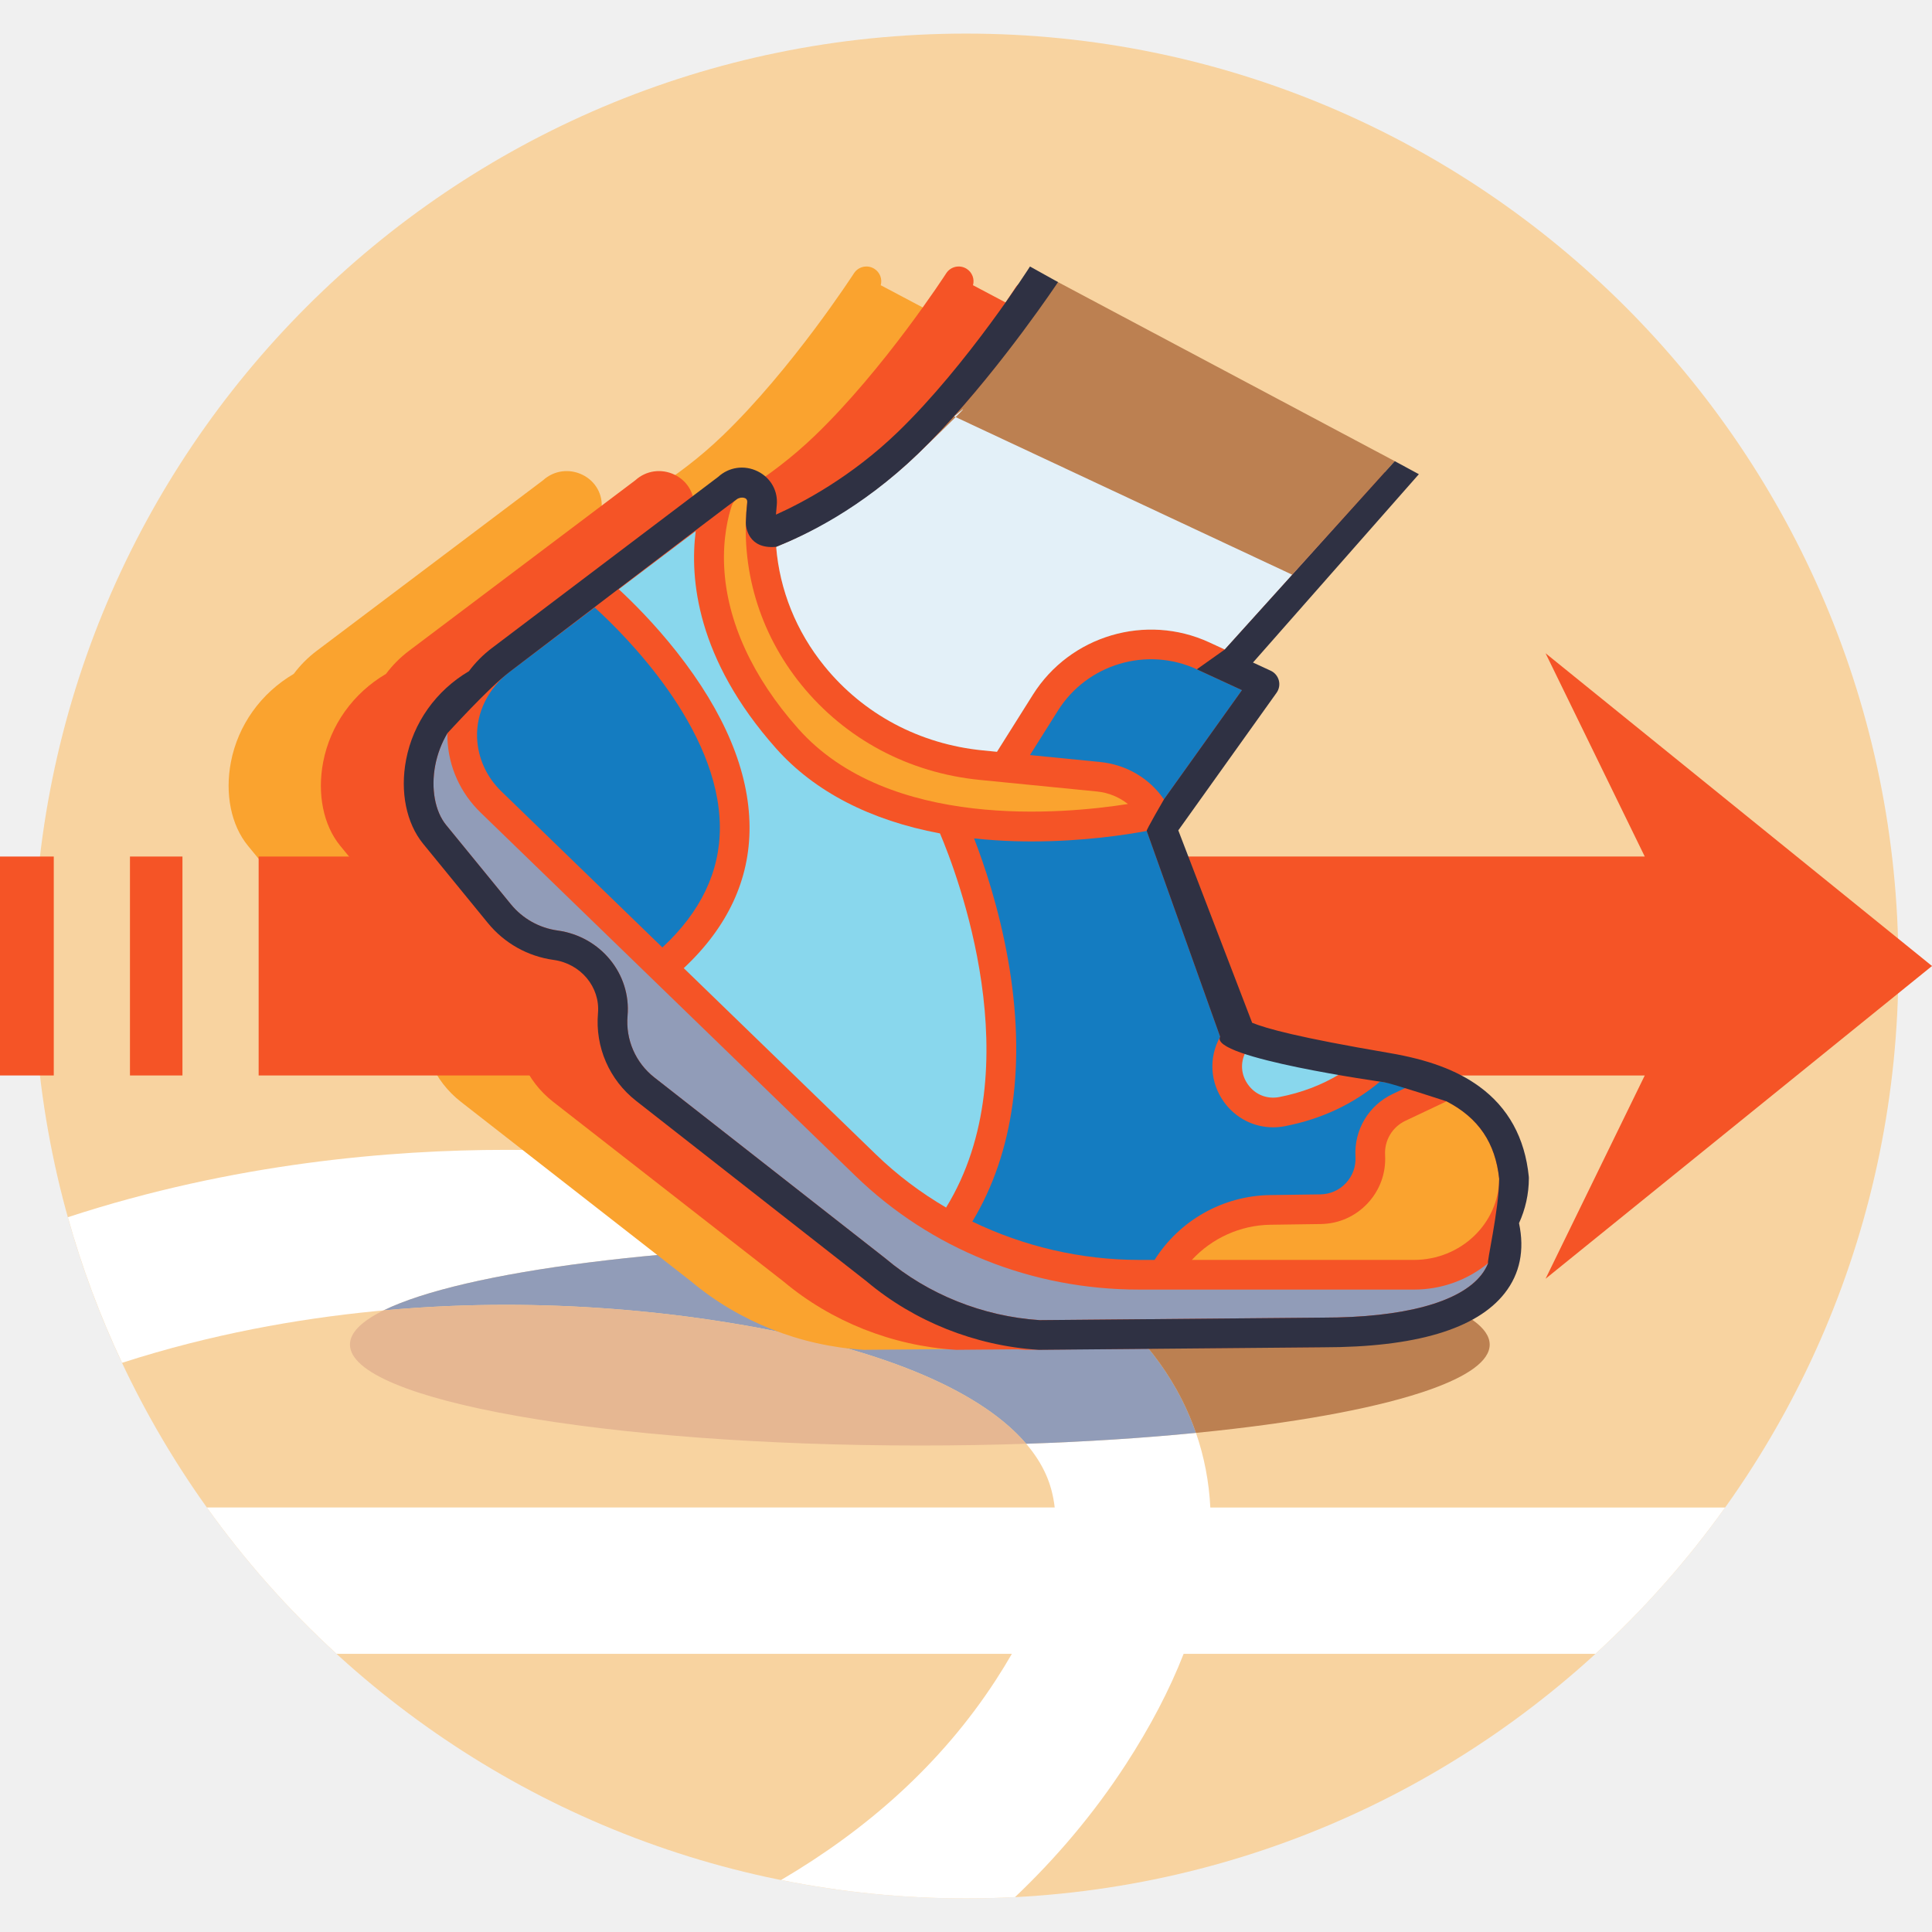
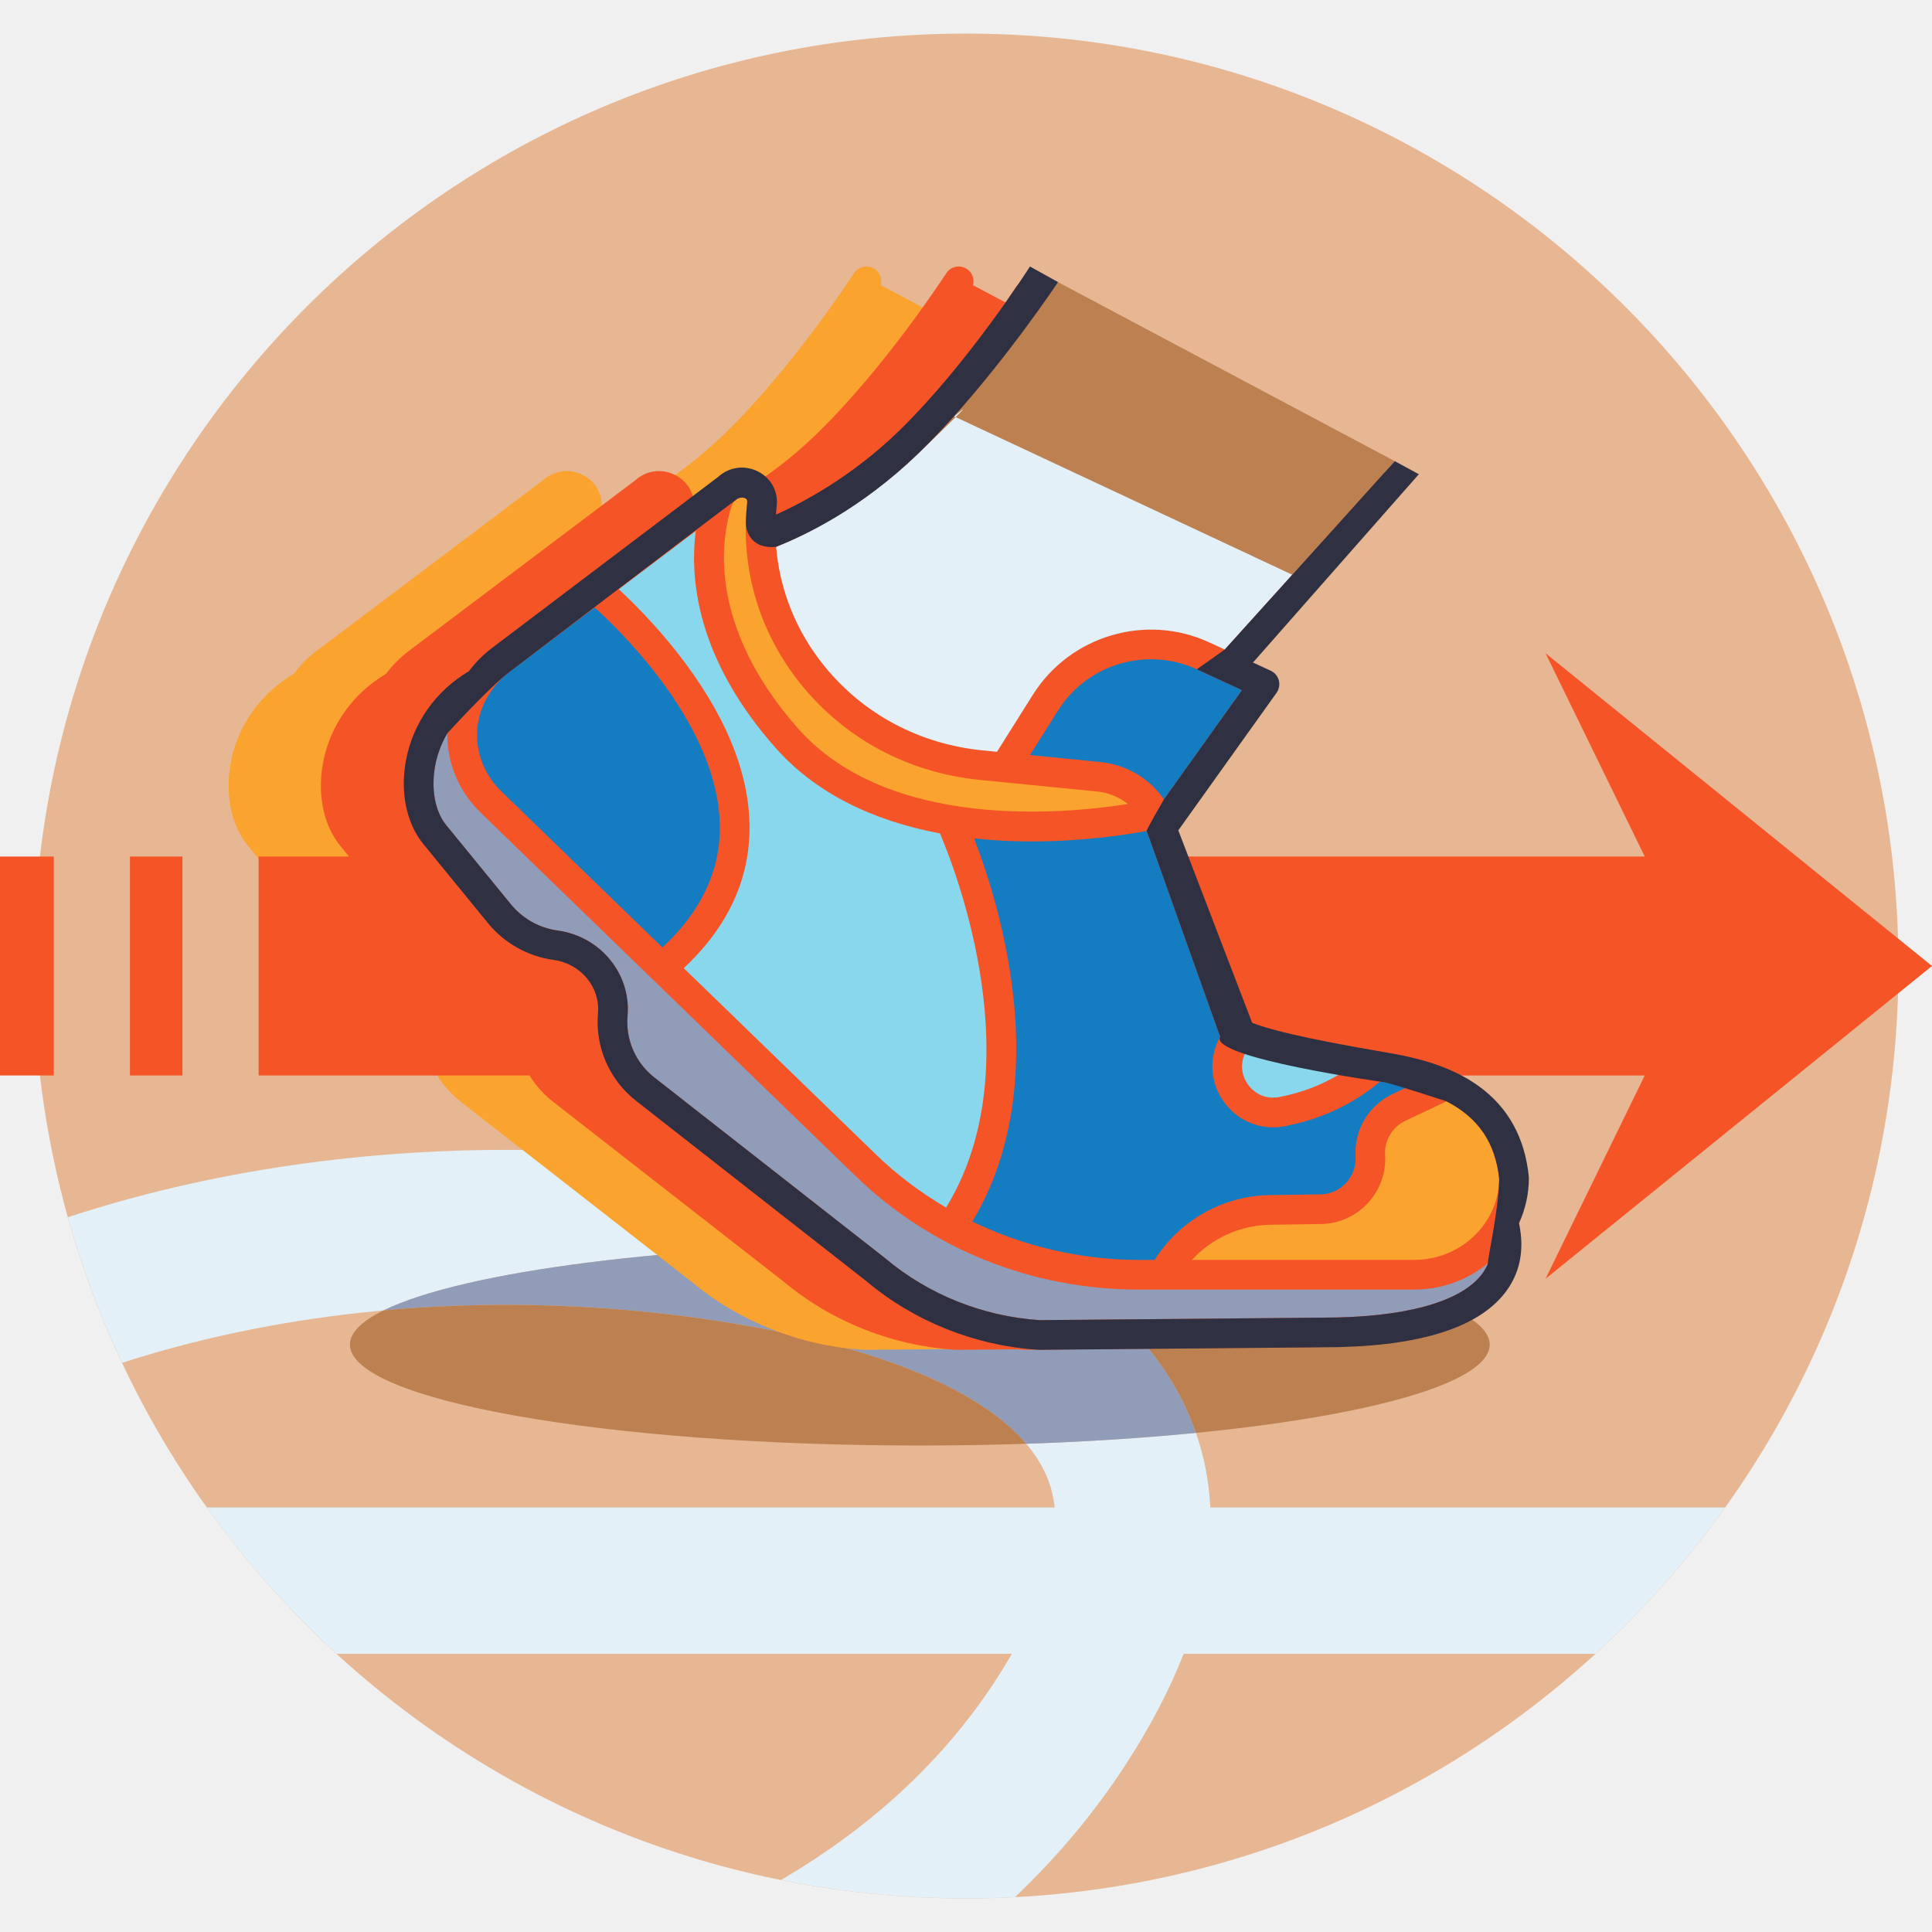
<svg xmlns="http://www.w3.org/2000/svg" width="100%" height="100%" viewBox="0 0 800 800" version="1.1" xml:space="preserve" style="fill-rule:evenodd;clip-rule:evenodd;stroke-linejoin:round;stroke-miterlimit:2;">
  <g transform="matrix(1.85928,0,0,1.85928,-0.00100144,-13.9083)">
-     <path d="M422.794,222.618C422.794,107.932 329.825,14.961 215.14,14.961C100.451,14.961 7.482,107.932 7.482,222.618C7.482,337.303 100.451,430.274 215.14,430.274C329.825,430.275 422.794,337.303 422.794,222.618Z" style="fill:rgb(248,211,160);fill-rule:nonzero;" />
-     <path d="M266.355,326.596C268.203,331.937 269.261,337.481 269.552,343.215L384.201,343.215C375.73,355.07 366.04,365.994 355.318,375.81L263.604,375.81C260.482,383.796 256.189,392.047 250.641,400.566C243.484,411.555 235.191,421.296 226.052,429.988C222.437,430.176 218.8,430.273 215.139,430.273C201.032,430.273 187.259,428.859 173.942,426.179C193.007,414.98 209.522,400.463 221.719,381.731C223.033,379.713 224.23,377.745 225.351,375.809L74.956,375.809C64.235,365.993 54.546,355.069 46.074,343.214L234.893,343.214C234.592,340.578 233.947,338.103 232.916,335.809C231.861,333.461 230.396,331.195 228.536,329.019C242.014,328.567 254.742,327.738 266.355,326.596Z" style="fill:white;" />
-     <path d="M85.42,299.318C84.74,299.38 84.055,299.445 83.367,299.513C66.27,301.196 46.964,304.607 27.186,310.992C22.302,300.623 18.247,289.787 15.115,278.566C52.008,266.477 87.327,263.565 112.611,263.565C129.804,263.565 147.098,264.852 164.012,267.391C188.637,271.087 209.052,276.887 225.169,284.743C218.554,284.554 211.768,284.456 204.853,284.456C149.898,284.456 103.053,290.656 85.42,299.318Z" style="fill:white;" />
+     <path d="M422.794,222.618C422.794,107.932 329.825,14.961 215.14,14.961C100.451,14.961 7.482,107.932 7.482,222.618C7.482,337.303 100.451,430.274 215.14,430.274C329.825,430.275 422.794,337.303 422.794,222.618Z" style="fill:rgb(230,183,146);fill-rule:nonzero;" />
+     <path d="M266.355,326.596C268.203,331.937 269.261,337.481 269.552,343.215L384.201,343.215C375.73,355.07 366.04,365.994 355.318,375.81L263.604,375.81C260.482,383.796 256.189,392.047 250.641,400.566C243.484,411.555 235.191,421.296 226.052,429.988C222.437,430.176 218.8,430.273 215.139,430.273C201.032,430.273 187.259,428.859 173.942,426.179C193.007,414.98 209.522,400.463 221.719,381.731C223.033,379.713 224.23,377.745 225.351,375.809L74.956,375.809C64.235,365.993 54.546,355.069 46.074,343.214L234.893,343.214C234.592,340.578 233.947,338.103 232.916,335.809C231.861,333.461 230.396,331.195 228.536,329.019C242.014,328.567 254.742,327.738 266.355,326.596Z" style="fill:rgb(227,240,248);" />
+     <path d="M85.42,299.318C84.74,299.38 84.055,299.445 83.367,299.513C66.27,301.196 46.964,304.607 27.186,310.992C22.302,300.623 18.247,289.787 15.115,278.566C52.008,266.477 87.327,263.565 112.611,263.565C129.804,263.565 147.098,264.852 164.012,267.391C188.637,271.087 209.052,276.887 225.169,284.743C218.554,284.554 211.768,284.456 204.853,284.456C149.898,284.456 103.053,290.656 85.42,299.318Z" style="fill:rgb(227,240,248);" />
    <g transform="matrix(1.30624,0,0,1,-119.415,0)">
      <path d="M156.813,299.318C170.312,290.656 206.174,284.456 248.246,284.456C253.539,284.456 258.734,284.554 263.799,284.743C265.87,286.062 267.849,287.439 269.735,288.873C279.871,296.584 287.317,305.963 292.024,316.973C292.679,318.505 293.281,320.069 293.83,321.665C294.389,323.289 294.888,324.932 295.329,326.596C286.439,327.738 276.695,328.567 266.376,329.019C265.73,328.031 265.022,327.062 264.252,326.112C255.146,314.871 237.48,306.309 213.058,301.521C201.404,299.236 189.484,298.078 177.629,298.078C171.479,298.078 164.45,298.406 156.813,299.318Z" style="fill:rgb(145,156,184);" />
    </g>
    <g transform="matrix(1.30624,0,0,1,-119.415,0)">
-       <path d="M266.376,329.019C260.502,329.276 254.441,329.41 248.246,329.41C194.622,329.41 151.086,319.338 151.086,306.933C151.086,304.333 152.998,301.836 156.514,299.513C156.612,299.448 156.712,299.383 156.813,299.318C164.45,298.406 171.479,298.078 177.629,298.078C189.484,298.078 201.404,299.236 213.058,301.521C237.48,306.309 255.146,314.871 264.252,326.112C265.022,327.062 265.73,328.031 266.376,329.019Z" style="fill:rgb(230,183,146);" />
+       <path d="M266.376,329.019C260.502,329.276 254.441,329.41 248.246,329.41C194.622,329.41 151.086,319.338 151.086,306.933C151.086,304.333 152.998,301.836 156.514,299.513C156.612,299.448 156.712,299.383 156.813,299.318C164.45,298.406 171.479,298.078 177.629,298.078C189.484,298.078 201.404,299.236 213.058,301.521C237.48,306.309 255.146,314.871 264.252,326.112C265.022,327.062 265.73,328.031 266.376,329.019Z" style="fill:rgb(188,128,81);" />
    </g>
    <g transform="matrix(1.30624,0,0,1,-119.415,0)">
      <path d="M263.799,284.743C279.452,285.327 293.859,286.777 306.07,288.873C329.931,292.97 345.406,299.537 345.406,306.933C345.406,310.54 341.725,313.95 335.185,316.973C327.017,320.747 314.391,323.917 298.908,326.112C297.731,326.279 296.538,326.44 295.329,326.596C294.888,324.932 294.389,323.289 293.83,321.665C293.281,320.069 292.679,318.505 292.024,316.973C287.317,305.963 279.871,296.584 269.735,288.873C267.849,287.439 265.87,286.062 263.799,284.743Z" style="fill:rgb(188,128,81);" />
    </g>
    <g transform="matrix(0.550766,0,0,0.548589,50.9146,62.6798)">
      <path d="M400.716,88.024C402.954,85.712 406.638,85.575 409.044,87.746C411.504,89.967 411.698,93.761 409.478,96.221L343.381,169.449L350.538,172.752C352.161,173.501 353.366,174.936 353.824,176.663C354.282,178.39 353.946,180.233 352.907,181.687L313.176,237.31L343.043,315.124C348.926,317.473 361.357,321.001 398.447,327.324C414.273,330.022 425.837,334.324 434.839,340.864C446.582,349.394 453.332,361.656 454.902,377.309C454.922,377.509 454.932,377.708 454.932,377.908C454.932,384.397 453.502,390.564 450.95,396.145C453.268,407.05 451.339,416.56 445.189,424.426C433.818,438.968 409.083,446.341 371.67,446.341L256.98,447.361L256.927,447.361C256.799,447.361 256.672,447.357 256.544,447.348C231.044,445.719 206.388,435.883 187.107,419.65L93.94,346.693C83.104,338.208 77.341,324.955 78.523,311.241C79.434,300.676 71.556,291.214 60.588,289.699C50.121,288.253 40.675,282.951 33.99,274.768L7.812,242.725C1.022,234.415 -1.553,221.721 0.923,208.772C3.79,193.779 13.024,180.812 26.326,172.962C28.915,169.483 32.028,166.318 35.62,163.6L127.142,94.359C131.502,90.372 137.714,89.49 143.084,92.123C148.409,94.736 151.437,100.178 150.797,105.989C150.663,107.205 150.57,108.421 150.487,109.635C161.168,104.85 180.89,94.458 199.742,76.256C227.88,49.088 252.612,10.718 252.859,10.334C254.647,7.543 258.358,6.732 261.148,8.521C263.417,9.976 264.377,12.7 263.695,15.168L400.716,88.024Z" style="fill:rgb(250,163,47);" />
    </g>
    <g transform="matrix(0.412566,-1.38778e-17,4.06314e-16,1.27057,295.961,337.198)">
      <path d="M-113,-70.993L-113,-109.367L170.495,-109.367L116.955,-145L325.558,-90.18L116.955,-35.361L170.495,-70.993L-113,-70.993Z" style="fill:rgb(245,84,38);" />
    </g>
    <g transform="matrix(0.537844,0,0,0.537844,0,0)">
      <rect x="53.814" y="368.581" width="21.737" height="90.652" style="fill:rgb(245,84,38);" />
    </g>
    <g transform="matrix(0.537844,0,0,0.537844,0,0)">
      <rect x="107.101" y="368.581" width="225.25" height="90.652" style="fill:rgb(245,84,38);" />
    </g>
    <g transform="matrix(0.537844,0,0,0.537844,0,0)">
      <rect x="-0" y="368.581" width="22.264" height="90.652" style="fill:rgb(245,84,38);" />
    </g>
    <g transform="matrix(0.550766,0,0,0.548589,71.4624,62.6798)">
      <path d="M400.716,88.024C402.954,85.712 406.638,85.575 409.044,87.746C411.504,89.967 411.698,93.761 409.478,96.221L343.381,169.449L350.538,172.752C352.161,173.501 353.366,174.936 353.824,176.663C354.282,178.39 353.946,180.233 352.907,181.687L313.176,237.31L343.043,315.124C348.926,317.473 361.357,321.001 398.447,327.324C414.273,330.022 425.837,334.324 434.839,340.864C446.582,349.394 453.332,361.656 454.902,377.309C454.922,377.509 454.932,377.708 454.932,377.908C454.932,384.397 453.502,390.564 450.95,396.145C453.268,407.05 451.339,416.56 445.189,424.426C433.818,438.968 409.083,446.341 371.67,446.341L256.98,447.361L256.927,447.361C256.799,447.361 256.672,447.357 256.544,447.348C231.044,445.719 206.388,435.883 187.107,419.65L93.94,346.693C83.104,338.208 77.341,324.955 78.523,311.241C79.434,300.676 71.556,291.214 60.588,289.699C50.121,288.253 40.675,282.951 33.99,274.768L7.812,242.725C1.022,234.415 -1.553,221.721 0.923,208.772C3.79,193.779 13.024,180.812 26.326,172.962C28.915,169.483 32.028,166.318 35.62,163.6L127.142,94.359C131.502,90.372 137.714,89.49 143.084,92.123C148.409,94.736 151.437,100.178 150.797,105.989C150.663,107.205 150.57,108.421 150.487,109.635C161.168,104.85 180.89,94.458 199.742,76.256C227.88,49.088 252.612,10.718 252.859,10.334C254.647,7.543 258.358,6.732 261.148,8.521C263.417,9.976 264.377,12.7 263.695,15.168L400.716,88.024Z" style="fill:rgb(245,84,38);" />
    </g>
    <g transform="matrix(0.53867,0,0,0.541252,89.9304,65.9624)">
      <path d="M400.716,88.024C402.954,85.712 406.638,85.575 409.044,87.746C411.504,89.967 411.698,93.761 409.478,96.221L343.381,169.449L350.538,172.752C352.161,173.501 353.366,174.936 353.824,176.663C354.282,178.39 353.946,180.233 352.907,181.687L313.176,237.31L343.043,315.124C348.926,317.473 361.357,321.001 398.447,327.324C414.273,330.022 425.837,334.324 434.839,340.864C446.582,349.394 453.332,361.656 454.902,377.309C454.922,377.509 454.932,377.708 454.932,377.908C454.932,384.397 453.502,390.564 450.95,396.145C453.268,407.05 451.339,416.56 445.189,424.426C433.818,438.968 409.083,446.341 371.67,446.341L256.98,447.361L256.927,447.361C256.799,447.361 256.672,447.357 256.544,447.348C231.044,445.719 206.388,435.883 187.107,419.65L93.94,346.693C83.104,338.208 77.341,324.955 78.523,311.241C79.434,300.676 71.556,291.214 60.588,289.699C50.121,288.253 40.675,282.951 33.99,274.768L7.812,242.725C1.022,234.415 -1.553,221.721 0.923,208.772C3.79,193.779 13.024,180.812 26.326,172.962C28.915,169.483 32.028,166.318 35.62,163.6L127.142,94.359C131.502,90.372 137.714,89.49 143.084,92.123C148.409,94.736 151.437,100.178 150.797,105.989C150.663,107.205 150.57,108.421 150.487,109.635C161.168,104.85 180.89,94.458 199.742,76.256C227.88,49.088 252.612,10.718 252.859,10.334C254.647,7.543 258.358,6.732 261.148,8.521C263.417,9.976 264.377,12.7 263.695,15.168L400.716,88.024Z" style="fill:rgb(245,84,38);" />
    </g>
    <g transform="matrix(0.537844,0,0,0.537844,0,0)">
      <path d="M577.549,204.867C577.498,204.92 577.449,204.973 577.399,205.027L507.15,282.855L500.732,279.893C474.491,267.782 443.096,277.096 427.706,301.556L412.824,325.208L406.896,324.621C380.794,322.04 357.516,309.638 341.352,289.702C329.678,275.304 322.846,258.211 321.391,240.338C331.348,236.357 356.221,224.888 380.281,201.656C410.151,172.815 435.423,133.597 436.484,131.942C436.826,131.409 437.076,130.842 437.236,130.261L577.549,204.867Z" style="fill:rgb(188,128,81);" />
      <path d="M535.044,251.867C534.993,251.92 577.449,204.973 577.399,205.027L507.15,282.855L500.732,279.893C474.491,267.782 443.096,277.096 427.706,301.556L412.824,325.208L406.896,324.621C380.794,322.04 357.516,309.638 341.352,289.702C329.678,275.304 322.846,258.211 321.391,240.338C331.348,236.357 356.221,224.888 380.281,201.656C410.151,172.815 394.861,186.874 395.021,186.294L535.044,251.867Z" style="fill:rgb(227,240,248);" />
      <path d="M547.749,559.505L430.476,560.548C407.011,559.001 384.35,549.931 366.644,534.995C366.587,534.947 366.53,534.9 366.471,534.854L270.98,460.077C263.164,453.955 259.007,444.397 259.859,434.502C261.355,417.161 248.648,401.662 230.931,399.216C223.296,398.16 216.407,394.293 211.53,388.324L184.724,355.511C180.114,349.868 178.389,340.41 180.222,330.823C181.128,326.083 182.85,321.597 185.256,317.517C185.242,318.303 185.242,319.09 185.273,319.879C185.73,331.429 190.631,342.285 199.069,350.436L354.142,500.748C385.51,531.153 427.241,547.898 471.646,547.898L585.486,547.898C597.195,547.898 607.921,543.765 616.219,536.932C615.529,538.647 614.599,540.263 613.411,541.782C604.473,553.211 581.174,559.505 547.749,559.505Z" style="fill:rgb(145,156,184);" />
      <path d="M620.778,502.017C620.609,520.568 604.841,535.609 585.484,535.609L493.528,535.609C501.828,526.621 513.555,521.224 526.091,521.047L546.922,520.754C554.365,520.648 561.258,517.59 566.33,512.144C571.404,506.697 573.963,499.604 573.539,492.172C573.195,486.142 576.499,480.577 581.959,477.993L598.976,469.944C612.278,476.808 619.212,487.213 620.778,502.017Z" style="fill:rgb(250,163,47);" />
      <path d="M515.787,449.545C521.925,451.787 532.283,454.573 554.634,458.738C547.219,463.225 538.901,466.388 529.762,468.164C524.685,469.147 519.842,467.24 516.809,463.054C513.86,458.988 513.495,453.969 515.787,449.545Z" style="fill:rgb(137,215,237);" />
      <path d="M211.095,292.059L246.251,265.461C258.525,276.591 297.888,315.47 298.08,356.399C298.166,374.774 290.152,391.511 274.281,406.228L207.61,341.605C201.453,335.655 197.879,327.767 197.548,319.394C197.14,309.005 202.203,298.787 211.095,292.059Z" style="fill:rgb(20,124,193);" />
      <path d="M438.107,308.099C450.221,288.848 474.93,281.516 495.584,291.051L514.278,299.678L481.958,344.927C476.046,336.257 466.465,330.513 455.464,329.426L426.492,326.56L438.107,308.099Z" style="fill:rgb(20,124,193);" />
      <path d="M308.314,220.097C309.187,220.35 309.5,221.111 309.411,221.92C306.417,249.115 314.37,275.935 331.807,297.442C350.054,319.947 376.292,333.943 405.687,336.849L454.256,341.653C459.021,342.124 463.451,343.985 467.042,346.825C440.525,351.015 368.036,357.83 330.548,315.656C311.613,294.354 301.006,271.228 299.874,248.777C299.256,236.539 301.605,227.508 302.974,223.402C303.387,222.158 304.205,221.066 305.358,220.441C306.151,220.011 307.155,219.761 308.314,220.097Z" style="fill:rgb(250,163,47);" />
      <path d="M389.224,359.005C396.057,375.066 427.37,456.048 391.751,513.929C381.226,507.774 371.441,500.405 362.692,491.924L283.125,414.8C301.318,397.762 310.482,378.113 310.368,356.303C310.249,333.426 300.066,309.005 280.1,283.714C270.957,272.134 261.894,263.147 256.23,257.911L288.087,233.809C285.596,253.329 288.314,286.641 321.362,323.819C337.236,341.676 360.373,353.602 389.224,359.005Z" style="fill:rgb(137,215,237);" />
      <path d="M582.73,464.035L576.704,466.886C566.696,471.62 560.638,481.82 561.27,492.872C561.501,496.928 560.105,500.798 557.337,503.771C554.571,506.743 550.81,508.41 546.749,508.469L525.919,508.761C506.404,509.035 488.404,519.23 478.09,535.611L471.644,535.611C447.622,535.611 423.909,530.032 402.616,519.728C419.835,491.256 424.959,453.961 417.412,411.317C413.588,389.71 407.453,371.665 403.346,361.074C408.879,361.673 414.586,362.066 420.469,362.231C422.763,362.295 425.024,362.325 427.247,362.325C448.715,362.324 466.522,359.54 474.835,357.977L505.244,443.192C500.417,451.861 501.037,462.237 506.86,470.268C511.698,476.943 519.19,480.705 527.173,480.705C528.802,480.705 530.453,480.549 532.105,480.227C547.197,477.296 560.423,471.081 571.468,461.74C572.034,461.838 572.584,461.933 573.162,462.031C576.547,462.608 579.728,463.279 582.73,464.035Z" style="fill:rgb(20,124,193);" />
      <g transform="matrix(1.02403,0,0,1.02403,167.205,114.729)">
        <path d="M320.674,172.185L331.969,164.182L400.716,88.024L410.455,93.291L343.381,169.449L350.538,172.752C352.161,173.501 353.366,174.936 353.824,176.663C354.282,178.39 353.946,180.233 352.907,181.687L313.176,237.31L343.043,315.124C348.926,317.473 361.357,321.001 398.447,327.324C414.273,330.022 425.837,334.324 434.839,340.864C446.582,349.394 453.332,361.656 454.902,377.309C454.922,377.509 454.932,377.708 454.932,377.908C454.932,384.397 453.502,390.564 450.95,396.145C453.268,407.05 451.339,416.56 445.189,424.426C433.818,438.968 409.083,446.341 371.67,446.341L256.98,447.361L256.927,447.361C256.799,447.361 256.672,447.357 256.544,447.348C231.044,445.719 206.388,435.883 187.107,419.65L93.94,346.693C83.104,338.208 77.341,324.955 78.523,311.241C79.434,300.676 71.556,291.214 60.588,289.699C50.121,288.253 40.675,282.951 33.99,274.768L7.812,242.725C1.022,234.415 -1.553,221.721 0.923,208.772C3.79,193.779 13.024,180.812 26.326,172.962C28.915,169.483 32.028,166.318 35.62,163.6L127.142,94.359C131.502,90.372 137.714,89.49 143.084,92.123C148.409,94.736 151.437,100.178 150.797,105.989C150.663,107.205 150.57,108.421 150.487,109.635C161.168,104.85 180.89,94.458 199.742,76.256C227.88,49.088 253.203,9.309 253.203,9.309L264.546,15.62C264.546,15.62 242.632,48.615 217.094,75.736C214.145,78.867 211.149,81.92 208.132,84.835L208.077,84.888C184.581,107.575 162.197,117.993 150.568,122.662C139.208,123.741 138.257,114.582 138.303,112.905C138.378,110.169 138.566,107.425 138.869,104.676C138.956,103.886 138.651,103.143 137.798,102.896C136.666,102.568 135.686,102.812 134.911,103.232C133.786,103.842 42.86,173.17 42.86,173.17C34.176,179.74 17.626,198.11 17.627,198.03C15.278,202.015 13.596,206.395 12.711,211.025C10.921,220.386 12.606,229.623 17.107,235.133L43.285,267.176C48.047,273.005 54.775,276.782 62.231,277.812C79.532,280.201 91.941,295.336 90.48,312.271C89.648,321.933 93.707,331.268 101.34,337.246L194.591,410.268C194.648,410.313 194.704,410.359 194.76,410.406C212.05,424.992 234.179,433.849 257.094,435.359L371.616,434.341C404.256,434.341 427.008,428.195 435.737,417.034C436.897,415.55 437.805,413.972 438.479,412.298C437.638,412.99 442.814,391.042 442.931,378.202C441.402,363.745 434.63,353.584 421.64,346.881C421.64,346.881 399.738,339.717 396.432,339.154C396.432,339.154 325.394,329.223 330.107,320.757L300.412,237.541C299.896,237.638 307.368,224.797 307.368,224.797L338.93,180.61L320.674,172.185Z" style="fill:rgb(47,49,67);fill-rule:nonzero;" />
      </g>
    </g>
  </g>
</svg>
